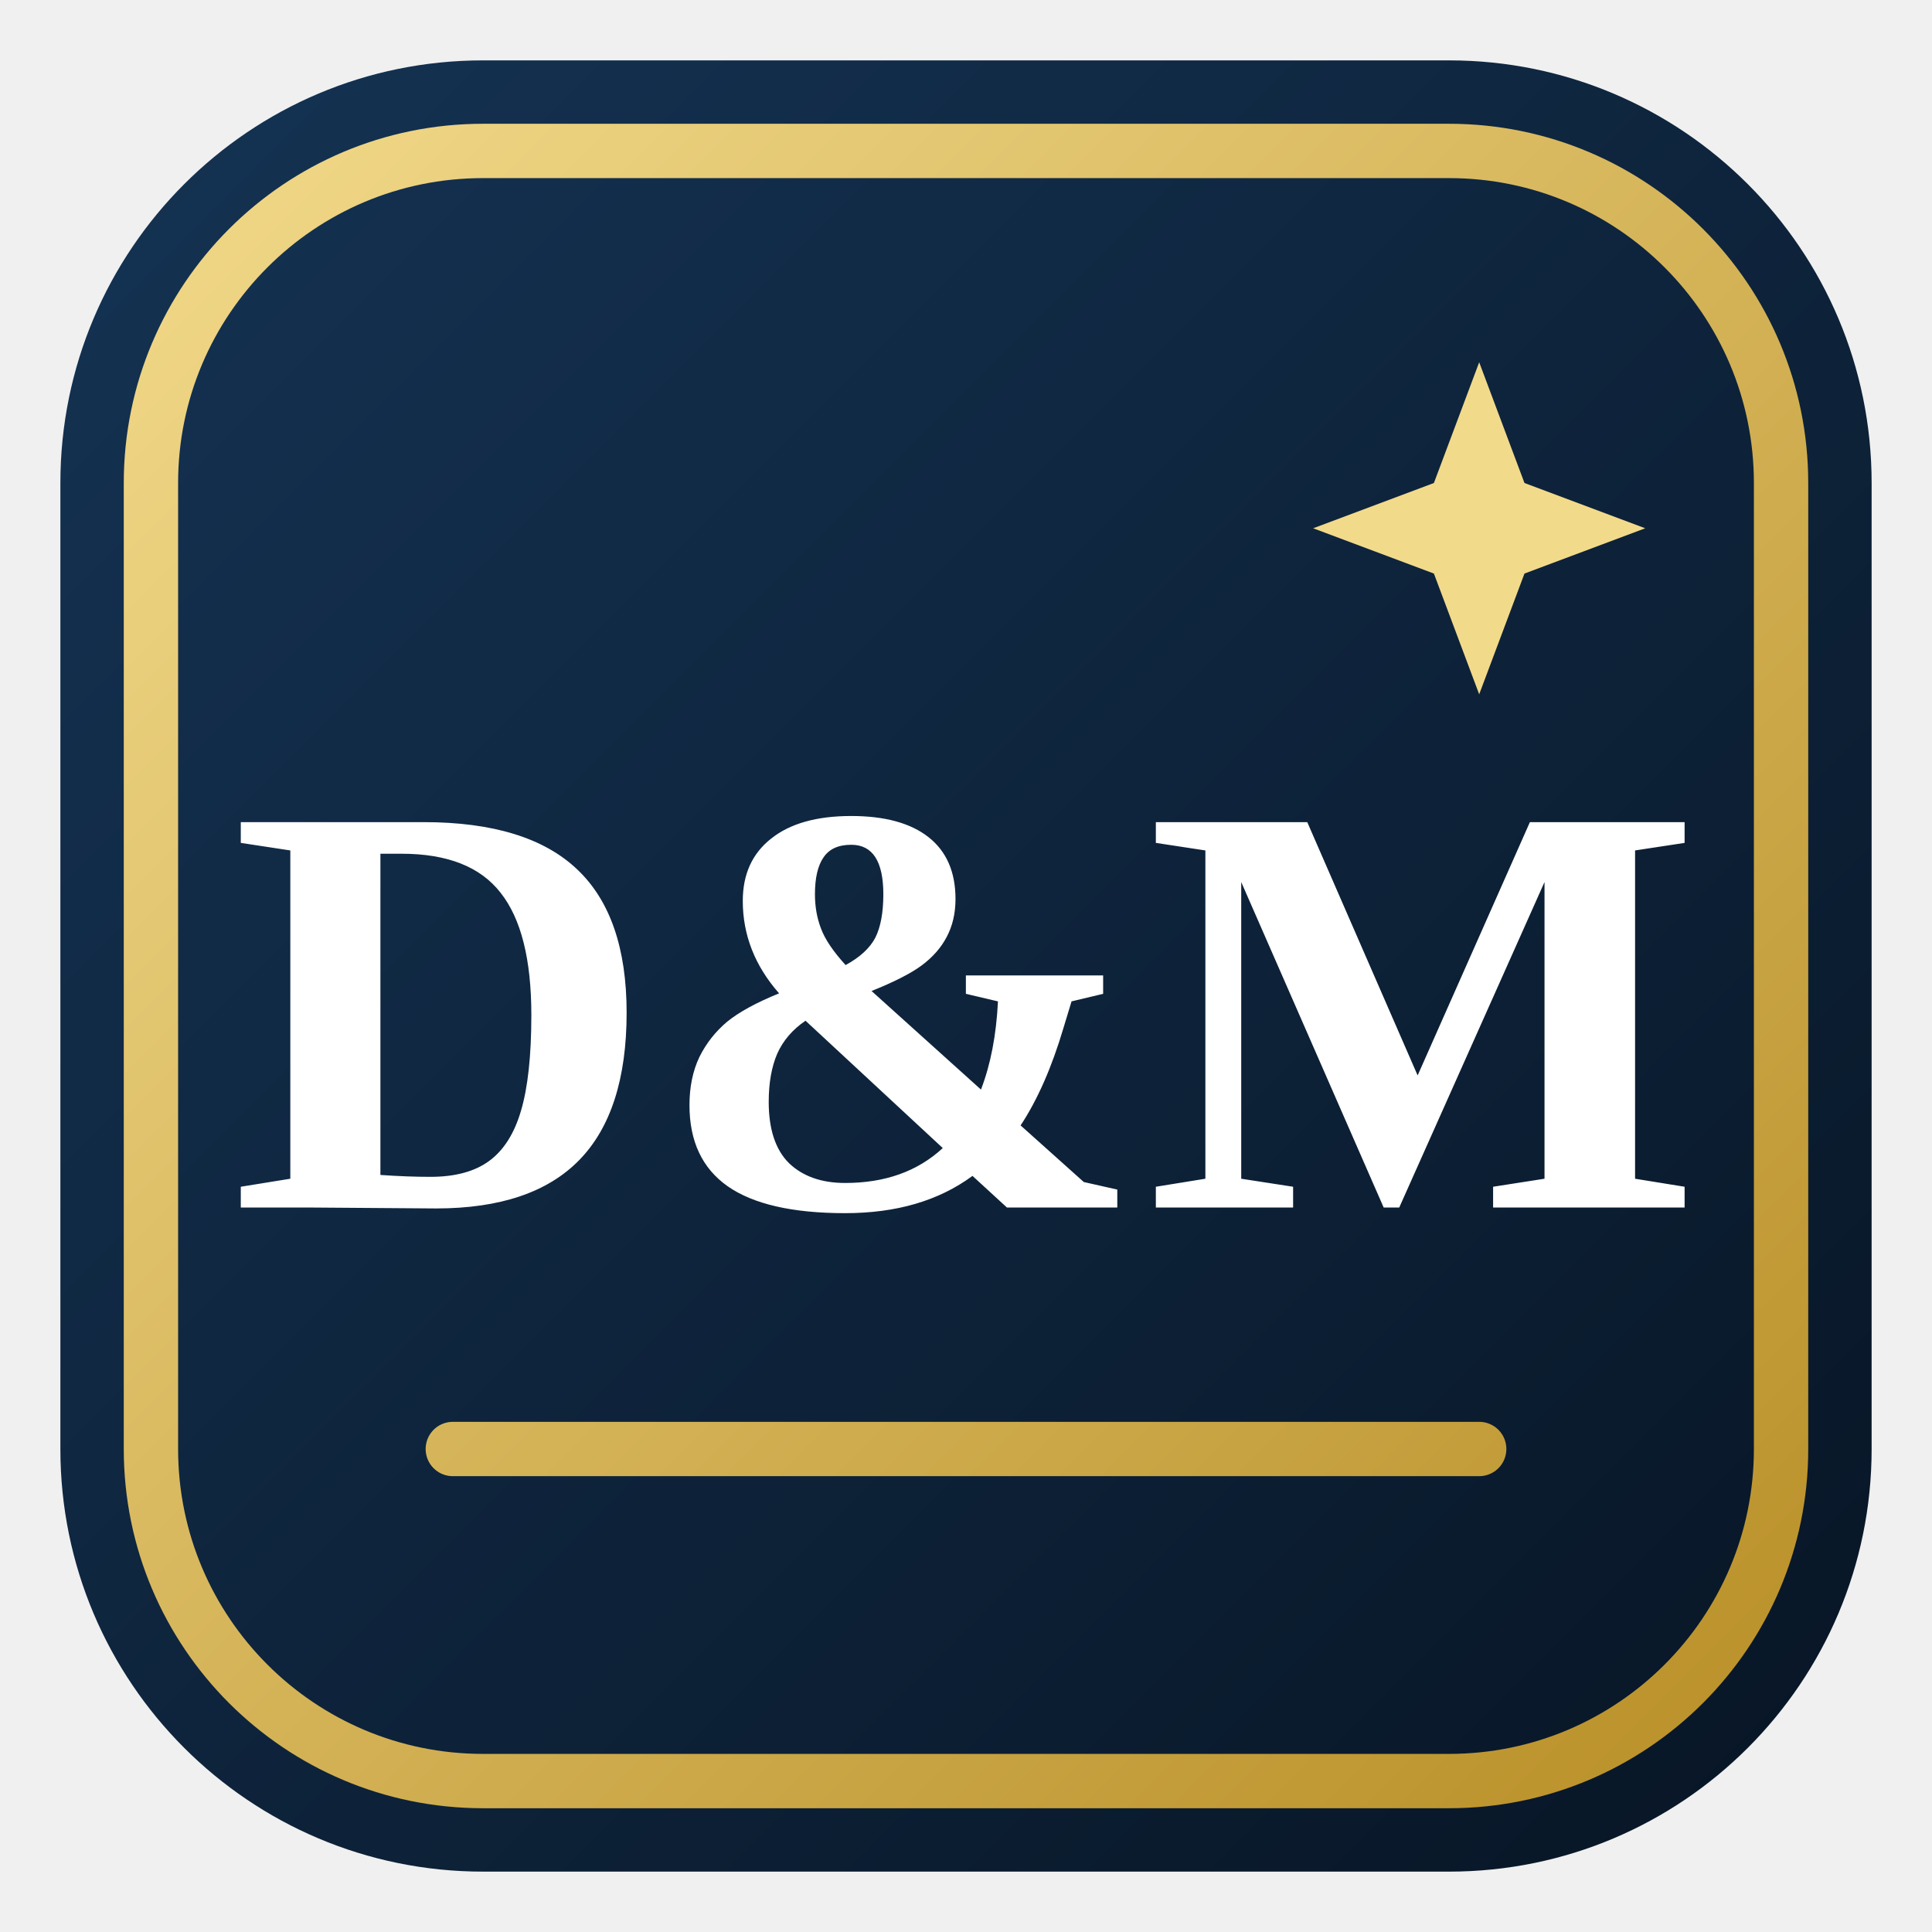
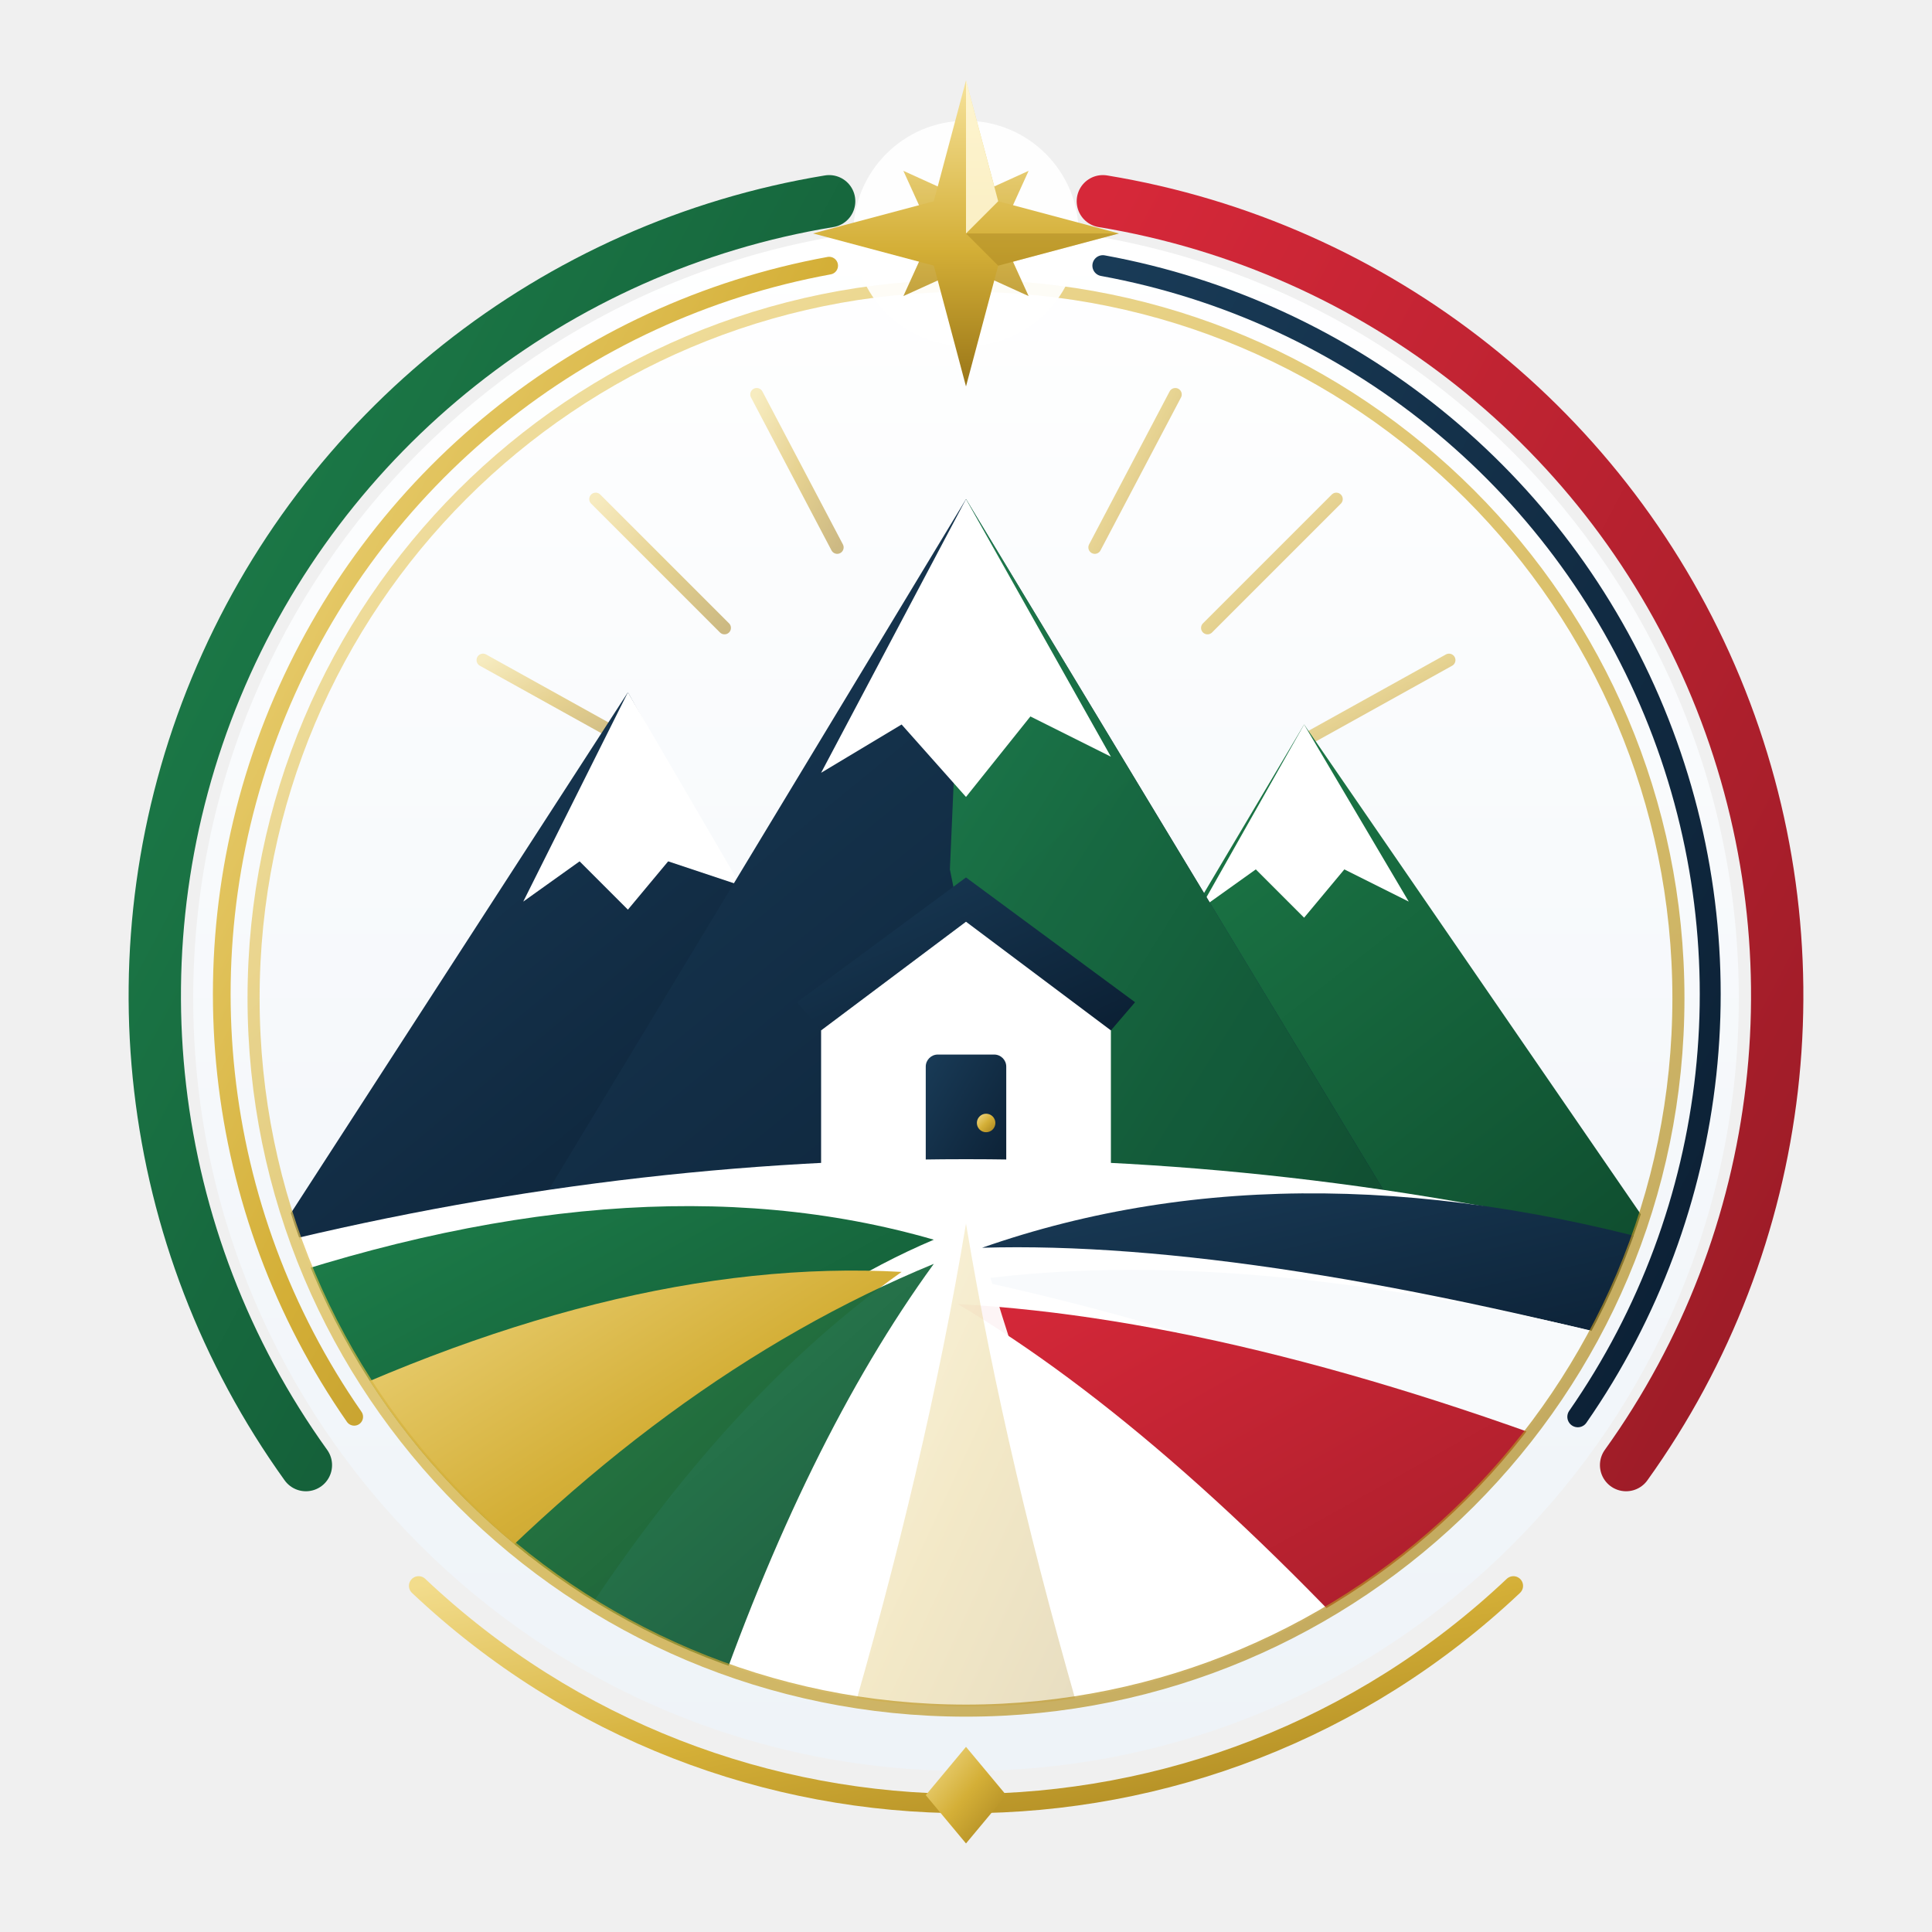
- <svg xmlns="http://www.w3.org/2000/svg" viewBox="0 0 64 64" fill="none" role="img" aria-label="D&amp;M Integra Chile">
+ <svg xmlns="http://www.w3.org/2000/svg" viewBox="0 0 240 240" role="img" aria-label="Emblema Oficial (Fundo Claro)" class="h-24 w-24 object-contain" width="240" height="240">
  <defs>
-     <linearGradient id="dmFavGold" x1="4" y1="4" x2="60" y2="60" gradientUnits="userSpaceOnUse">
-       <stop offset="0%" stop-color="#F2DA8B" />
-       <stop offset="100%" stop-color="#B88E26" />
+     <linearGradient id="dmG_r5" x1="0%" y1="0%" x2="100%" y2="100%">
+       <stop offset="0%" stop-color="#F2DC8C" />
+       <stop offset="50%" stop-color="#D4AF37" />
+       <stop offset="100%" stop-color="#A6821E" />
    </linearGradient>
-     <linearGradient id="dmFavBg" x1="4" y1="4" x2="60" y2="60" gradientUnits="userSpaceOnUse">
-       <stop offset="0%" stop-color="#143252" />
-       <stop offset="100%" stop-color="#081626" />
+     <linearGradient id="dmGV_r5" x1="50%" y1="0%" x2="50%" y2="100%">
+       <stop offset="0%" stop-color="#F6E299" />
+       <stop offset="55%" stop-color="#D4AF37" />
+       <stop offset="100%" stop-color="#9A7618" />
    </linearGradient>
+     <linearGradient id="dmN_r5" x1="0%" y1="0%" x2="100%" y2="100%">
+       <stop offset="0%" stop-color="#193B57" />
+       <stop offset="100%" stop-color="#0B1F33" />
+     </linearGradient>
+     <linearGradient id="dmE_r5" x1="0%" y1="0%" x2="100%" y2="100%">
+       <stop offset="0%" stop-color="#1E824C" />
+       <stop offset="100%" stop-color="#0F4D2F" />
+     </linearGradient>
+     <linearGradient id="dmC_r5" x1="0%" y1="0%" x2="100%" y2="100%">
+       <stop offset="0%" stop-color="#D62839" />
+       <stop offset="100%" stop-color="#991B26" />
+     </linearGradient>
+     <linearGradient id="dmS_r5" x1="50%" y1="0%" x2="50%" y2="100%">
+       <stop offset="0%" stop-color="#FFFFFF" />
+       <stop offset="100%" stop-color="#EEF3F8" />
+     </linearGradient>
+     <clipPath id="dmClip_r5">
+       <circle cx="120" cy="124" r="88" />
+     </clipPath>
  </defs>
-   <rect x="2" y="2" width="60" height="60" rx="14" fill="url(#dmFavBg)" />
-   <rect x="5" y="5" width="54" height="54" rx="11" stroke="url(#dmFavGold)" stroke-width="1.8" />
-   <path d="M49 12L50.5 16L54.5 17.5L50.5 19L49 23L47.5 19L43.5 17.5L47.5 16L49 12Z" fill="#F2DA8B" />
-   <text x="32" y="40" text-anchor="middle" fill="#FFFFFF" font-family="Georgia, 'Times New Roman', serif" font-weight="700" font-size="19.5">D&amp;M</text>
-   <line x1="15" y1="48" x2="49" y2="48" stroke="url(#dmFavGold)" stroke-width="1.8" stroke-linecap="round" />
+   <circle cx="120" cy="124" r="96" fill="url(#dmS_r5)" />
+   <path d="M 103 25 A 100 100 0 0 0 38 182" fill="none" stroke="url(#dmE_r5)" stroke-width="6.5" stroke-linecap="round" />
+   <path d="M 103 33 A 92 92 0 0 0 44 176" fill="none" stroke="url(#dmG_r5)" stroke-width="2.2" stroke-linecap="round" />
+   <path d="M 137 25 A 100 100 0 0 1 202 182" fill="none" stroke="url(#dmC_r5)" stroke-width="6.5" stroke-linecap="round" />
+   <path d="M 137 33 A 92 92 0 0 1 196 176" fill="none" stroke="url(#dmN_r5)" stroke-width="2.6" stroke-linecap="round" opacity="1" />
+   <path d="M 52 197 A 99 99 0 0 0 188 197" fill="none" stroke="url(#dmG_r5)" stroke-width="2.4" stroke-linecap="round" />
+   <polygon points="120,217 125,223 120,229 115,223" fill="url(#dmG_r5)" />
+   <g clip-path="url(#dmClip_r5)">
+     <g stroke="url(#dmG_r5)" stroke-width="1.6" stroke-linecap="round" opacity="0.55">
+       <line x1="120" y1="62" x2="120" y2="42" />
+       <line x1="104" y1="68" x2="94" y2="49" />
+       <line x1="136" y1="68" x2="146" y2="49" />
+       <line x1="90" y1="78" x2="74" y2="62" />
+       <line x1="150" y1="78" x2="166" y2="62" />
+       <line x1="78" y1="92" x2="60" y2="82" />
+       <line x1="162" y1="92" x2="180" y2="82" />
+     </g>
+     <polygon points="34,154 78,86 116,154" fill="url(#dmN_r5)" />
+     <polygon points="78,86 92,110 83,107 78,113 72,107 65,112" fill="#FFFFFF" />
+     <polygon points="124,154 162,90 206,154" fill="url(#dmE_r5)" />
+     <polygon points="162,90 175,112 167,108 162,114 156,108 149,113" fill="#FFFFFF" />
+     <polygon points="62,158 120,62 178,158" fill="url(#dmN_r5)" />
+     <polygon points="120,62 178,158 128,158 118,108" fill="url(#dmE_r5)" opacity="0.92" />
+     <polygon points="120,62 138,94 128,89 120,99 112,90 102,96" fill="#FFFFFF" />
+     <path d="M 120 112 L 138 125 L 138 148 L 102 148 L 102 125 Z" fill="#FFFFFF" />
+     <path d="M 120 109 L 141 124.5 L 138 128 L 120 114.5 L 102 128 L 99 124.5 Z" fill="url(#dmN_r5)" />
+     <rect x="115" y="131" width="10" height="17" rx="1.5" fill="url(#dmN_r5)" />
+     <circle cx="122.5" cy="139.5" r="1.15" fill="url(#dmG_r5)" />
+     <path d="M 28 156 Q 120 132 212 156 L 212 220 L 28 220 Z" fill="#FFFFFF" />
+     <path d="M 28 161 Q 78 143 116 154 Q 90 165 62 198 L 28 190 Z" fill="url(#dmE_r5)" />
+     <path d="M 32 178 Q 76 156 112 158 Q 88 175 68 208 L 36 202 Z" fill="url(#dmG_r5)" />
+     <path d="M 52 204 Q 82 171 116 157 Q 100 179 88 214 L 58 214 Z" fill="url(#dmE_r5)" opacity="0.94" />
+     <path d="M 212 156 Q 162 141 122 155 Q 156 154 212 169 Z" fill="url(#dmN_r5)" />
+     <path d="M 212 169 Q 158 154 121 159 Q 154 166 206 186 Z" fill="#F8FAFC" />
+     <path d="M 206 184 Q 156 164 119 162 Q 146 178 178 214 L 212 204 Z" fill="url(#dmC_r5)" />
+     <path d="M 96 216 Q 112 178 120 148 Q 128 178 144 216 Z" fill="#FFFFFF" opacity="0.95" />
+     <path d="M 105 216 Q 115 182 120 152 Q 125 182 135 216 Z" fill="url(#dmG_r5)" opacity="0.28" />
+   </g>
+   <circle cx="120" cy="124" r="88.5" fill="none" stroke="url(#dmG_r5)" stroke-width="1.5" opacity="0.72" />
+   <g transform="translate(120, 29)">
+     <circle cx="0" cy="0" r="14" fill="#FFFFFF" opacity="0.92" />
+     <polygon points="0,-11 3,-3 11,0 3,3 0,11 -3,3 -11,0 -3,-3" fill="url(#dmG_r5)" transform="rotate(45)" opacity="0.9" />
+     <polygon points="0,-19 4,-4 19,0 4,4 0,19 -4,4 -19,0 -4,-4" fill="url(#dmGV_r5)" />
+     <polygon points="0,-19 4,-4 0,0" fill="#FFF7D6" opacity="0.88" />
+     <polygon points="0,0 19,0 4,4" fill="#A6821E" opacity="0.45" />
+   </g>
</svg>
